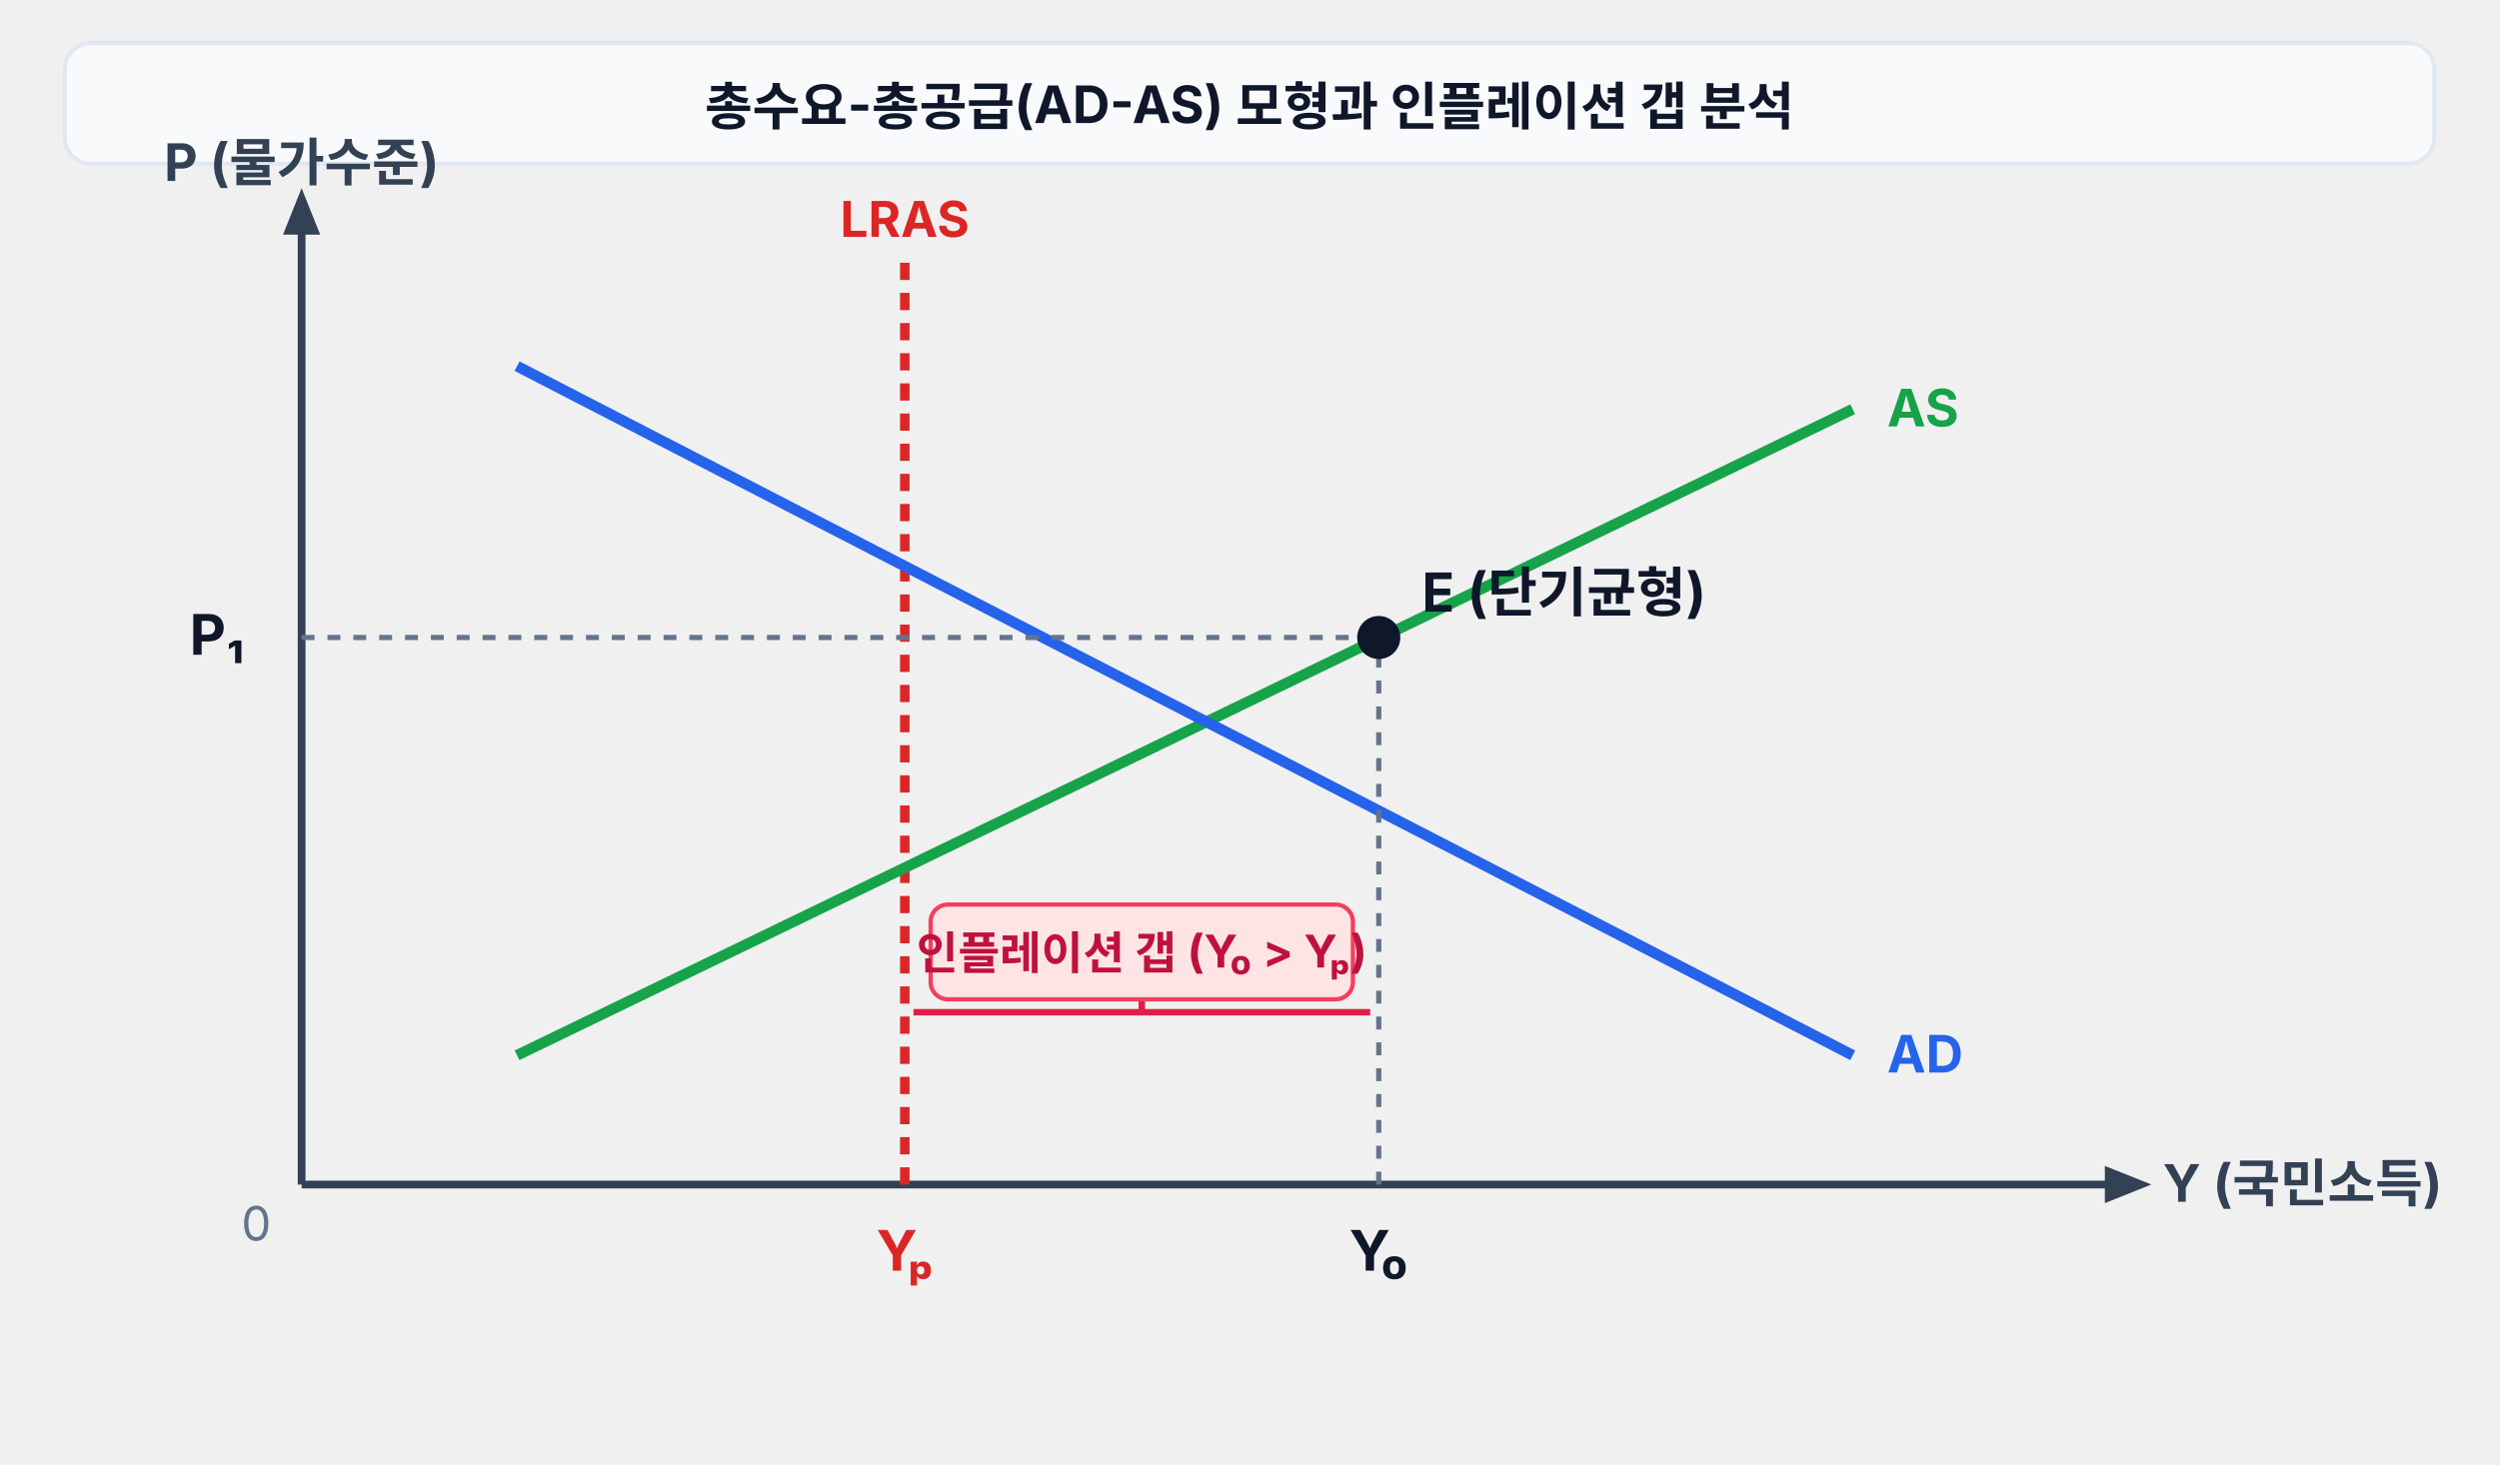
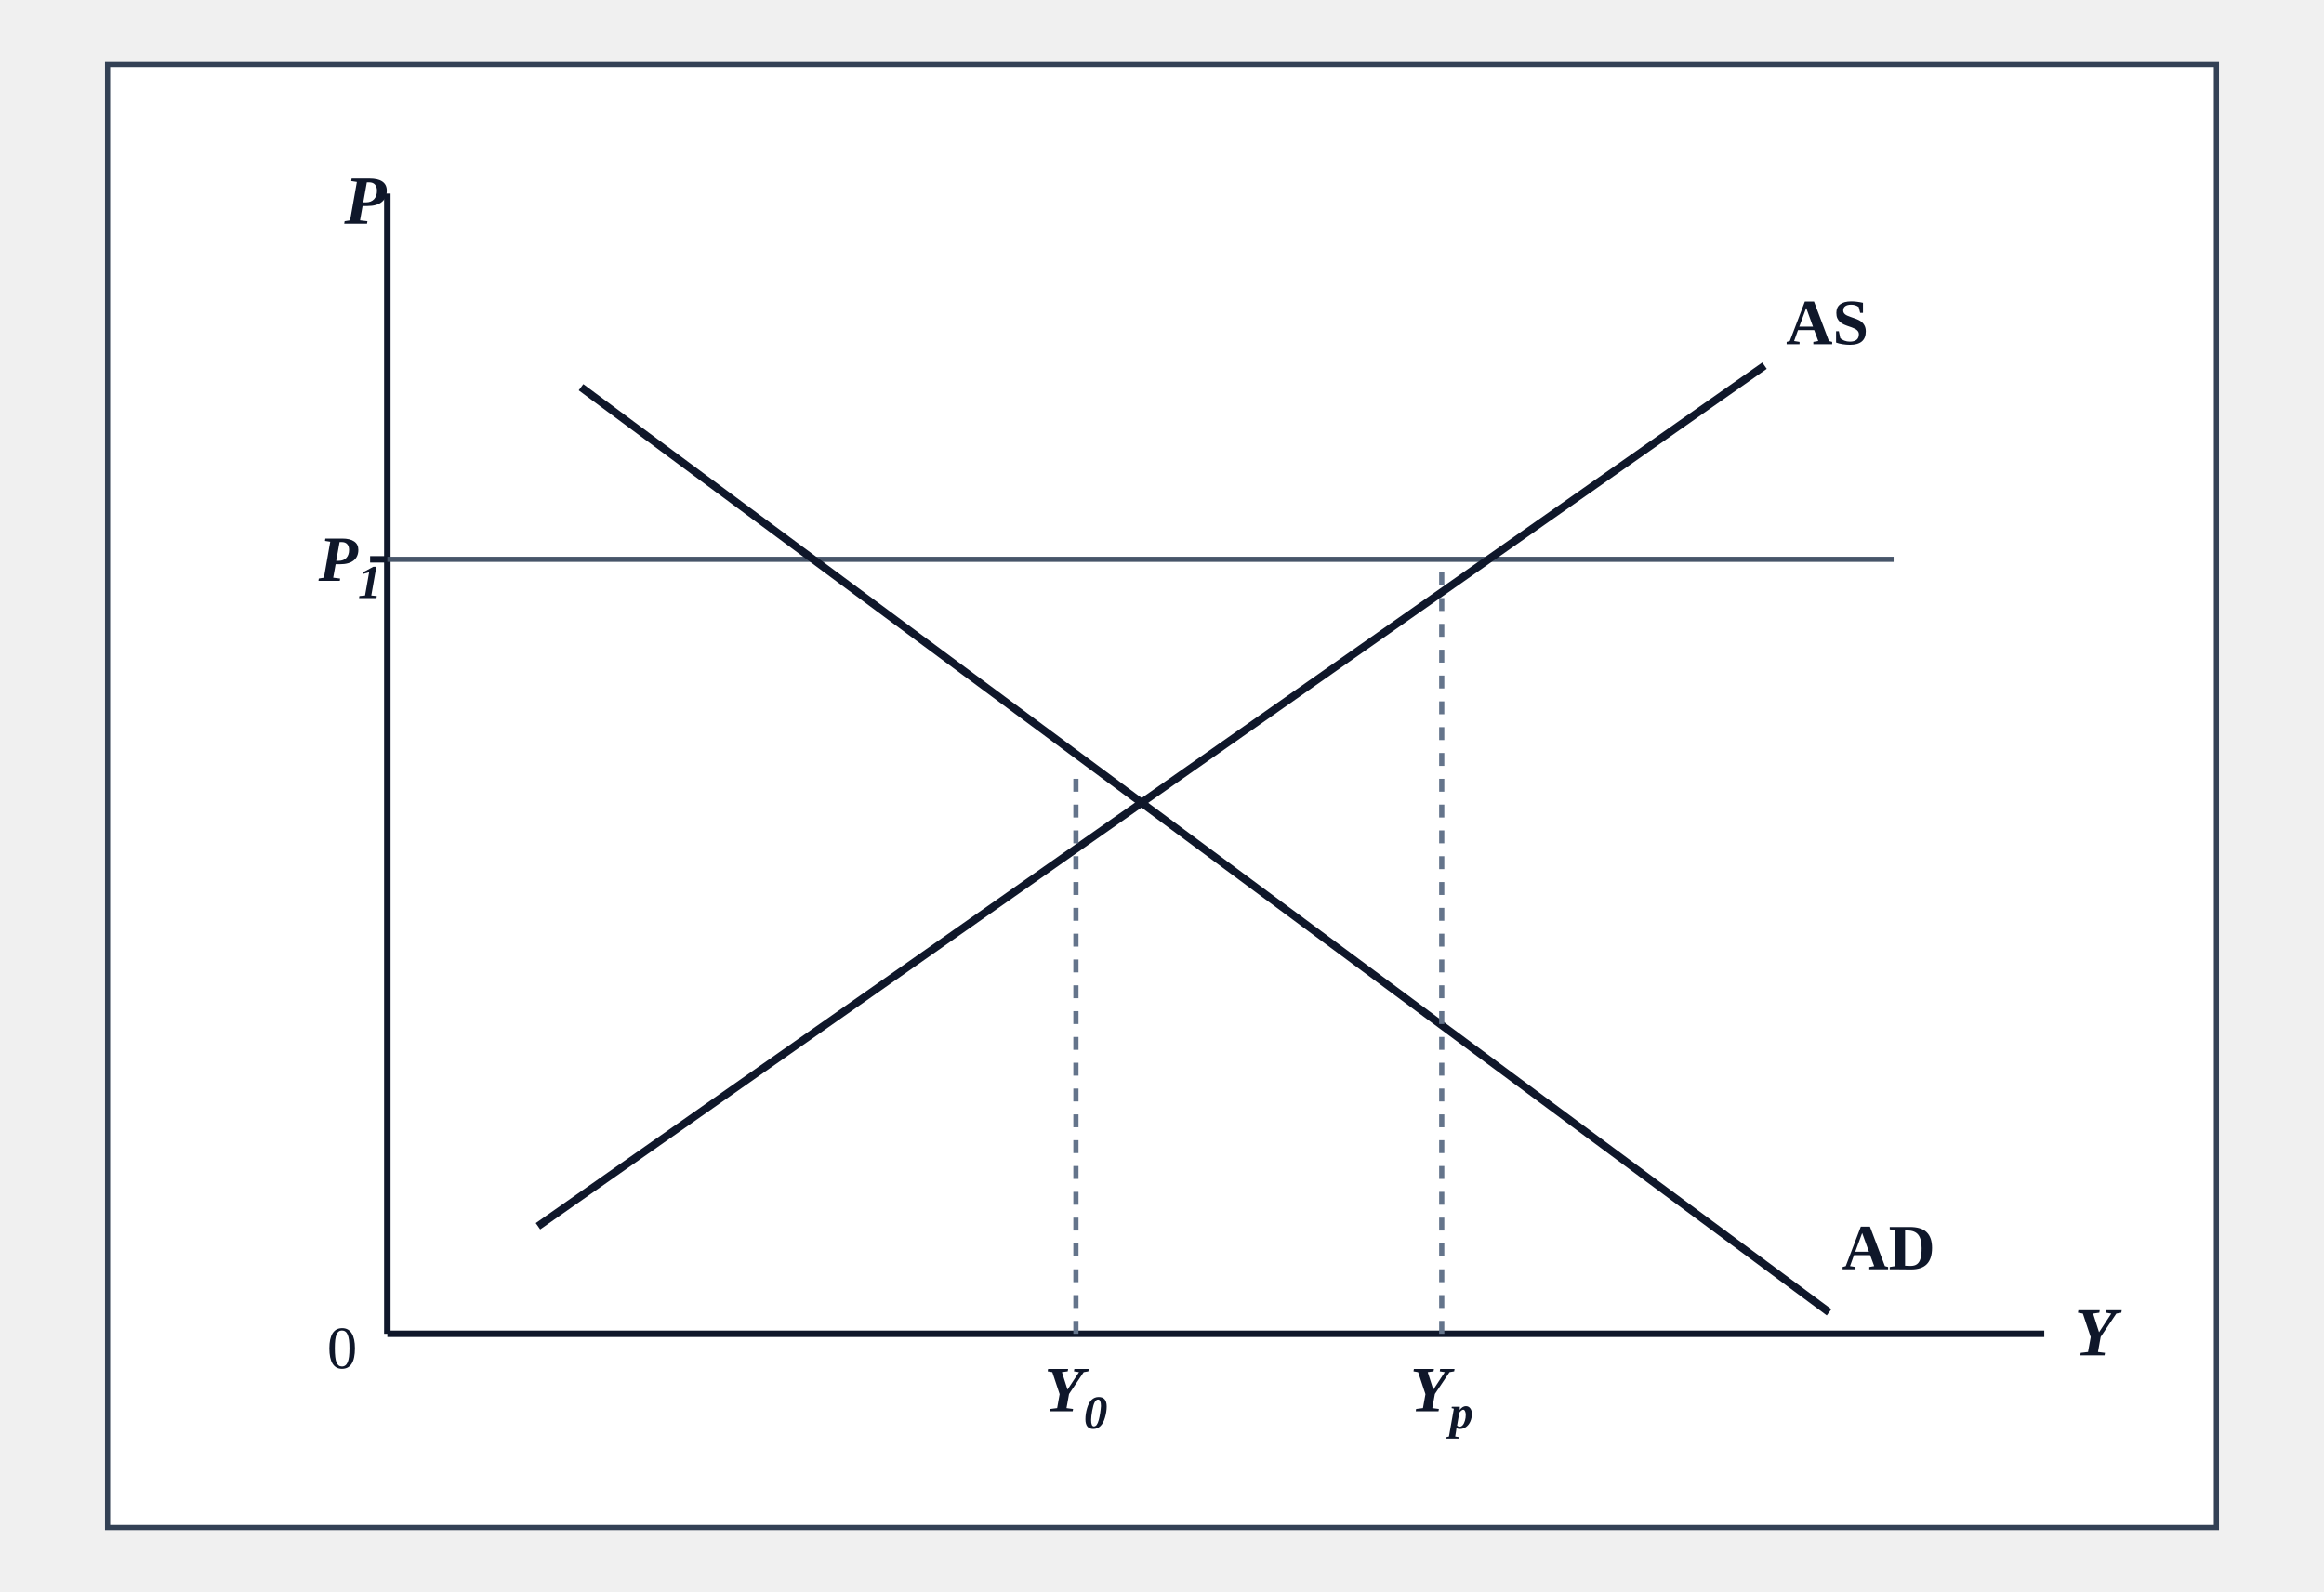
- <svg xmlns="http://www.w3.org/2000/svg" viewBox="0 0 580 340" width="100%" height="100%" style="background:#ffffff; font-family:'Pretendard', -apple-system, sans-serif;">
-   <defs>
-     <marker id="arr-axis" viewBox="0 0 10 10" refX="6" refY="5" markerWidth="6" markerHeight="6" orient="auto-start-reverse">
-       <path d="M 0 1 L 10 5 L 0 9 z" fill="#334155" />
-     </marker>
-   </defs>
-   <rect x="15" y="10" width="550" height="28" rx="6" fill="#f8fafc" stroke="#e2e8f0" stroke-width="1" />
-   <text x="290" y="29" font-size="12" font-weight="bold" text-anchor="middle" fill="#0f172a">총수요-총공급(AD-AS) 모형과 인플레이션 갭 분석</text>
-   <line x1="70" y1="275" x2="495" y2="275" stroke="#334155" stroke-width="1.8" marker-end="url(#arr-axis)" />
-   <line x1="70" y1="275" x2="70" y2="48" stroke="#334155" stroke-width="1.8" marker-end="url(#arr-axis)" />
-   <text x="502" y="279" font-size="12" font-weight="bold" fill="#334155">Y (국민소득)</text>
-   <text x="70" y="42" font-size="12" font-weight="bold" fill="#334155" text-anchor="middle">P (물가수준)</text>
-   <text x="56" y="288" font-size="11" fill="#64748b">0</text>
-   <line x1="210" y1="275" x2="210" y2="60" stroke="#dc2626" stroke-width="2.2" stroke-dasharray="4,3" />
-   <text x="210" y="55" font-size="11.5" font-weight="bold" fill="#dc2626" text-anchor="middle">LRAS</text>
-   <text x="210" y="295" font-size="13" font-weight="bold" fill="#dc2626" text-anchor="middle">Yₚ</text>
-   <line x1="120" y1="245" x2="430" y2="95" stroke="#16a34a" stroke-width="2.5" />
-   <text x="438" y="99" font-size="12" font-weight="bold" fill="#16a34a">AS</text>
-   <line x1="120" y1="85" x2="430" y2="245" stroke="#2563eb" stroke-width="2.5" />
-   <text x="438" y="249" font-size="12" font-weight="bold" fill="#2563eb">AD</text>
-   <line x1="70" y1="148" x2="320" y2="148" stroke="#64748b" stroke-width="1.2" stroke-dasharray="3,3" />
-   <line x1="320" y1="275" x2="320" y2="148" stroke="#64748b" stroke-width="1.2" stroke-dasharray="3,3" />
-   <circle cx="320" cy="148" r="5" fill="#0f172a" />
-   <text x="330" y="142" font-size="12.5" font-weight="bold" fill="#0f172a">E (단기균형)</text>
-   <text x="44" y="152" font-size="13" font-weight="bold" fill="#0f172a">P₁</text>
-   <text x="320" y="295" font-size="13" font-weight="bold" fill="#0f172a" text-anchor="middle">Y₀</text>
-   <path d="M 212 235 L 265 235 L 265 230 L 265 235 L 318 235" fill="none" stroke="#e11d48" stroke-width="1.5" />
-   <rect x="216" y="210" width="98" height="22" rx="4" fill="#ffe4e6" stroke="#f43f5e" stroke-width="1" />
-   <text x="265" y="225" font-size="10.5" font-weight="bold" text-anchor="middle" fill="#be123c">인플레이션 갭 (Y₀ &gt; Yₚ)</text>
+ <svg xmlns="http://www.w3.org/2000/svg" viewBox="0 0 540 370" width="100%" height="100%" style="background:#ffffff; font-family:'Pretendard', -apple-system, sans-serif;">
+   <rect x="25" y="15" width="490" height="340" fill="#ffffff" stroke="#334155" stroke-width="1.2" />
+   <line x1="90" y1="310" x2="90" y2="45" stroke="#0f172a" stroke-width="1.5" />
+   <text x="80" y="52" font-size="16" font-family="'Times New Roman', serif" font-style="italic" font-weight="bold" fill="#0f172a">P</text>
+   <text x="76" y="318" font-size="14" font-family="'Times New Roman', serif" fill="#0f172a">0</text>
+   <line x1="90" y1="310" x2="475" y2="310" stroke="#0f172a" stroke-width="1.5" />
+   <text x="482" y="315" font-size="16" font-family="'Times New Roman', serif" font-style="italic" font-weight="bold" fill="#0f172a">Y</text>
+   <line x1="86" y1="130" x2="90" y2="130" stroke="#0f172a" stroke-width="1.5" />
+   <text x="74" y="135" font-size="15" font-family="'Times New Roman', serif" font-style="italic" font-weight="bold" fill="#0f172a">P<tspan font-size="11" dy="4">1</tspan>
+   </text>
+   <line x1="90" y1="130" x2="440" y2="130" stroke="#475569" stroke-width="1.2" />
+   <line x1="125" y1="285" x2="410" y2="85" stroke="#0f172a" stroke-width="1.8" />
+   <text x="415" y="80" font-size="15" font-family="'Times New Roman', serif" font-weight="bold" fill="#0f172a">AS</text>
+   <line x1="135" y1="90" x2="425" y2="305" stroke="#0f172a" stroke-width="1.8" />
+   <text x="428" y="295" font-size="15" font-family="'Times New Roman', serif" font-weight="bold" fill="#0f172a">AD</text>
+   <line x1="250" y1="310" x2="250" y2="180" stroke="#64748b" stroke-width="1.2" stroke-dasharray="3,3" />
+   <text x="250" y="328" font-size="15" font-family="'Times New Roman', serif" font-style="italic" font-weight="bold" fill="#0f172a" text-anchor="middle">Y<tspan font-size="11" dy="4">0</tspan>
+   </text>
+   <line x1="335" y1="310" x2="335" y2="130" stroke="#64748b" stroke-width="1.2" stroke-dasharray="3,3" />
+   <text x="335" y="328" font-size="15" font-family="'Times New Roman', serif" font-style="italic" font-weight="bold" fill="#0f172a" text-anchor="middle">Y<tspan font-size="11" dy="4">p</tspan>
+   </text>
</svg>
